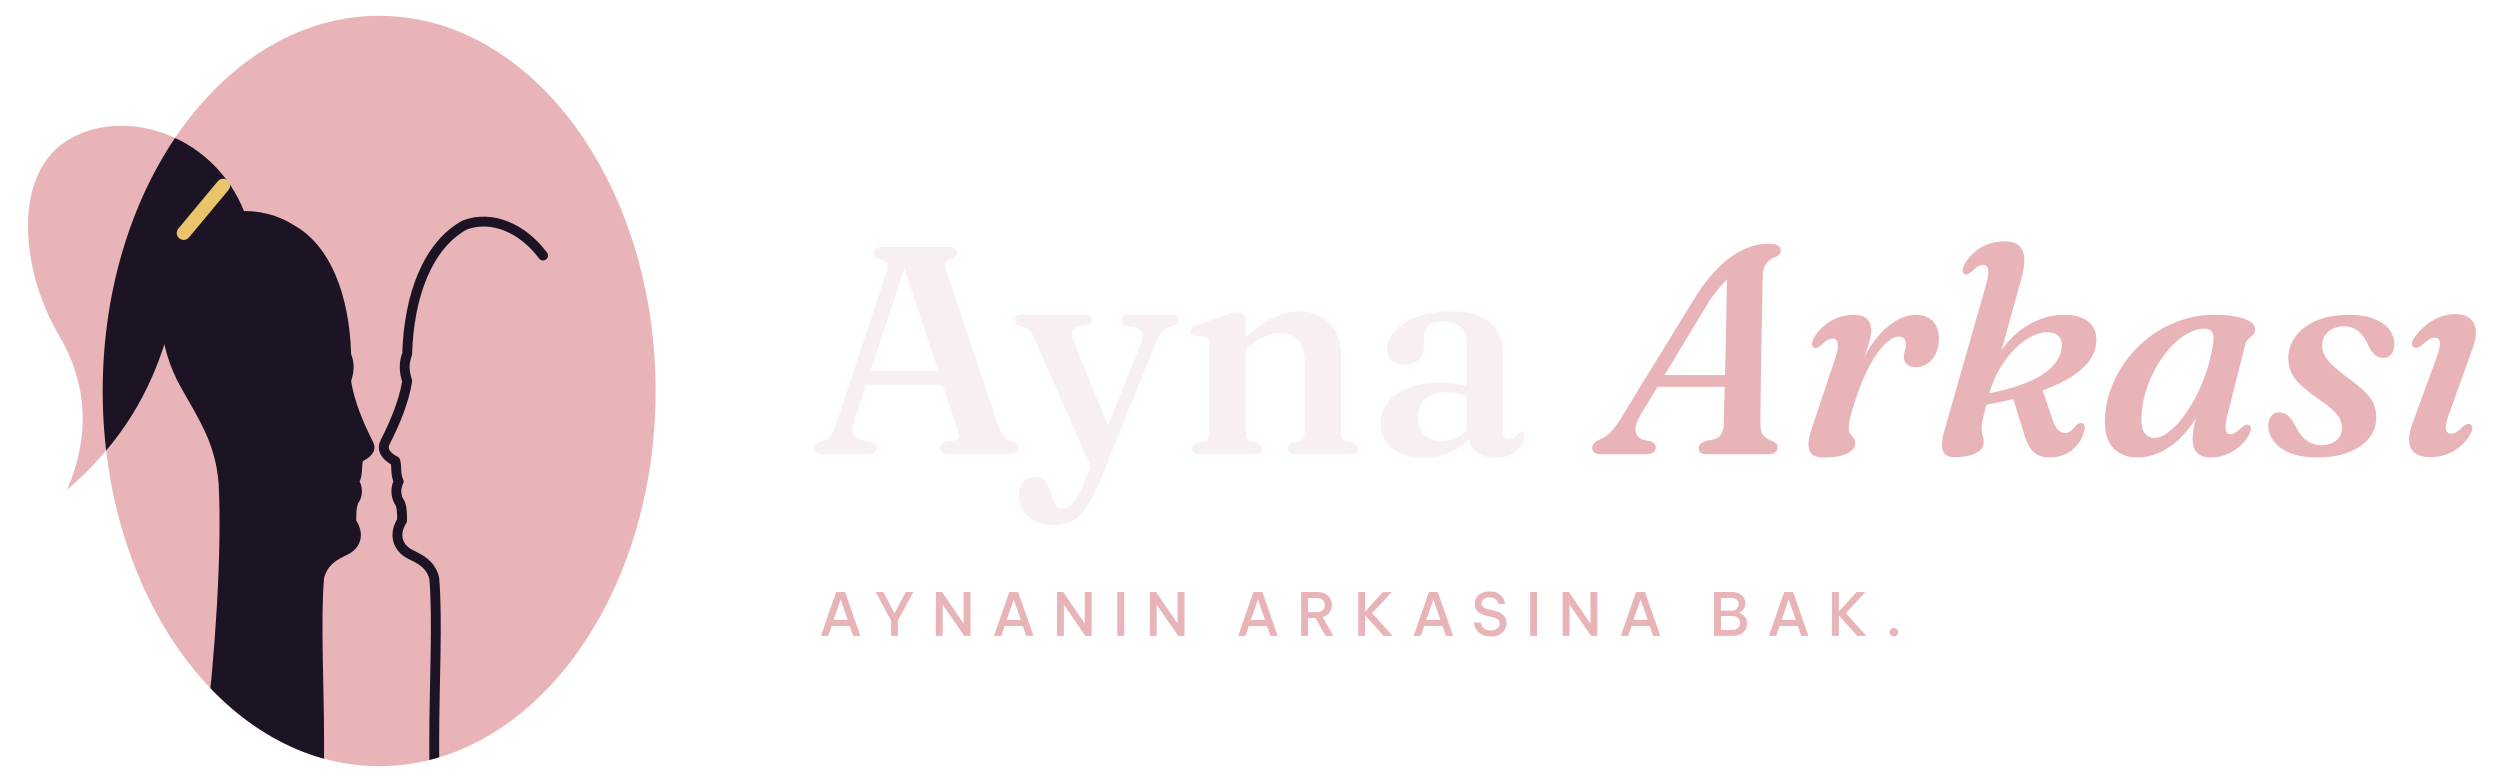
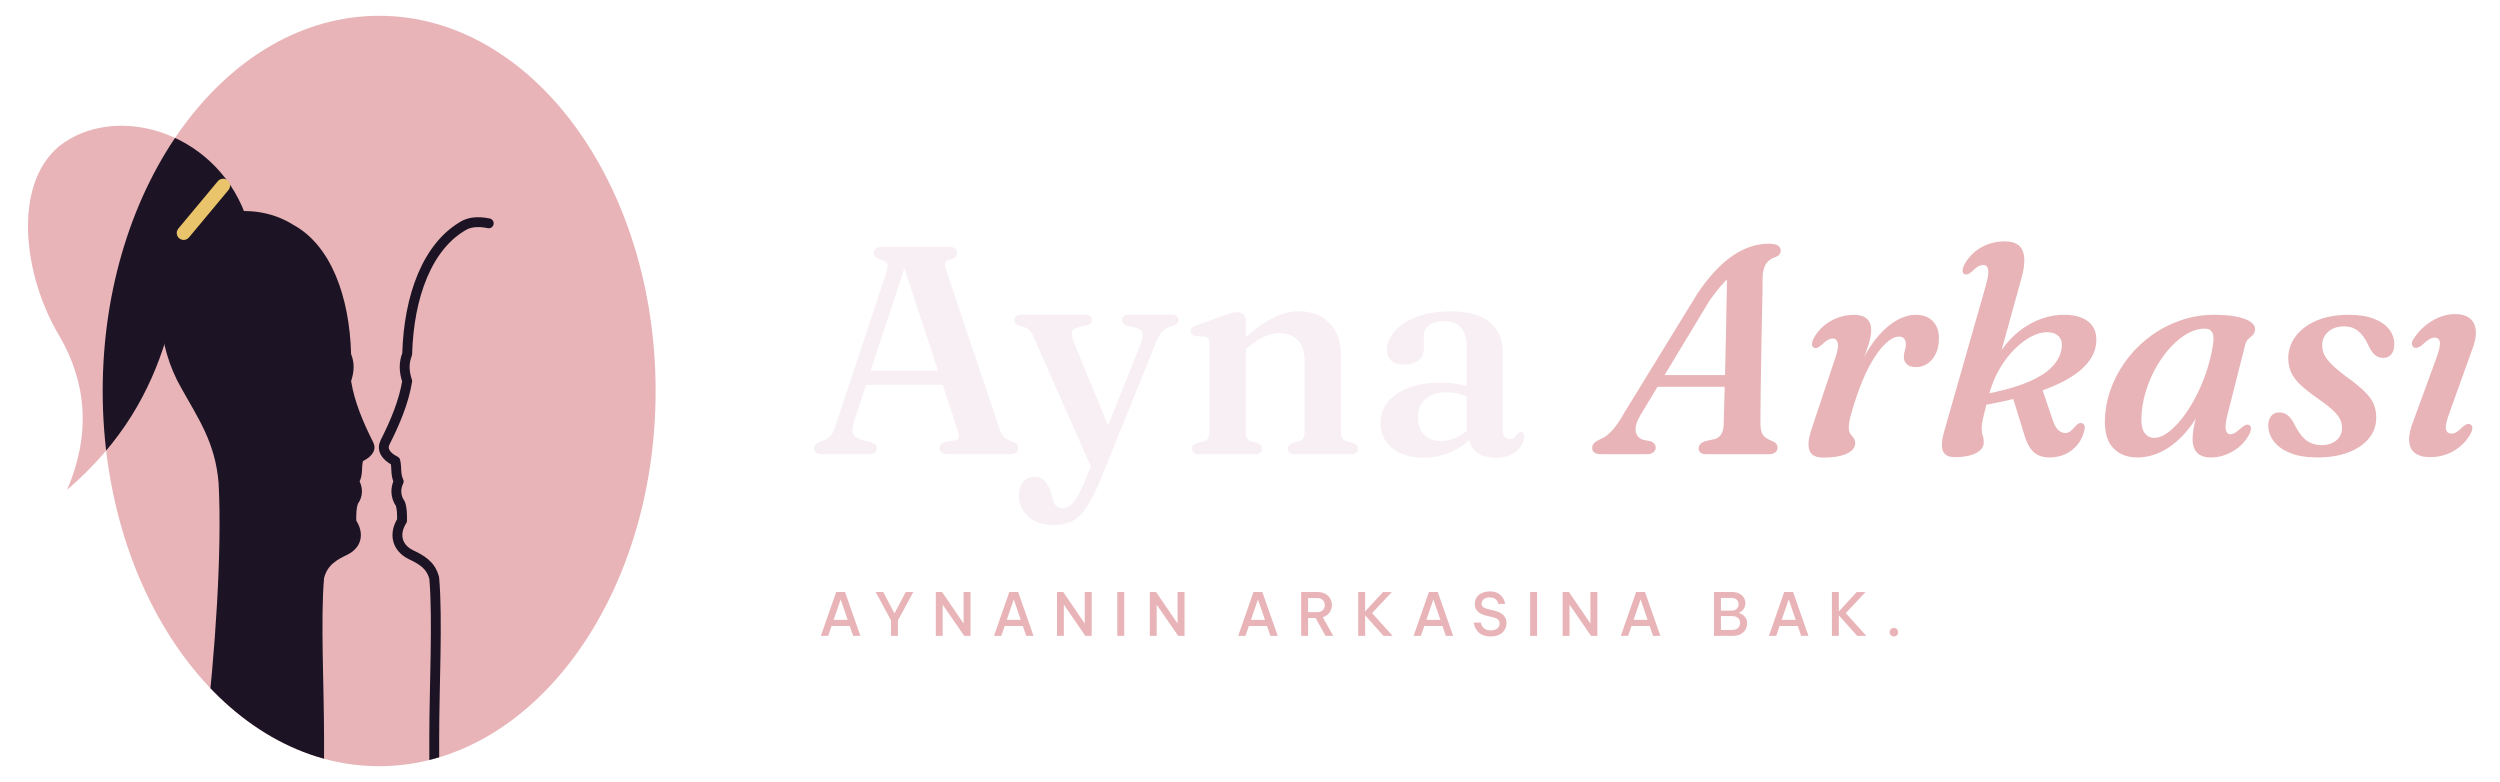
<svg xmlns="http://www.w3.org/2000/svg" viewBox="0 0 1266 396" role="img">
  <g transform="translate(-8,-52)">
    <defs>
      <clipPath id="hdarkc">
        <ellipse cx="200" cy="250" rx="140" ry="190" />
      </clipPath>
    </defs>
    <ellipse cx="200" cy="250" rx="140" ry="190" fill="#E8B4B8" />
    <path d="M132,160 C116,118 66,104 38,126 C14,146 20,192 38,222 C52,246 54,272 42,300 C70,276 84,250 92,224 L120,200 Z" fill="#E8B4B8" />
    <g clip-path="url(#hdarkc)">
      <path d="M 156.6,165.9 C 175.5,176.2 185.0,202.0 185.8,231.3 C 187.5,235.6 187.5,239.9 185.8,245.0 C 187.5,255.4 191.8,265.7 197.0,276.0 C 198.7,279.4 197.0,282.9 191.8,285.5 C 191.0,288.9 191.8,292.3 190.1,295.8 C 191.8,299.2 191.8,303.5 189.3,307.0 C 188.4,309.5 188.4,312.1 188.4,315.6 C 192.7,322.4 191.0,329.3 184.1,332.8 C 178.9,335.3 173.8,337.9 172.1,344.8 C 170.3,365.4 172.1,399.8 172.1,425.6 L 172.1,520.2 L 111.9,520.2 L 111.9,425.6 C 117.0,382.6 120.5,331.0 118.7,296.6 C 117.0,276.0 108.4,264.0 99.8,248.5 C 87.8,227.8 84.3,196.9 98.1,176.2 C 110.1,157.3 137.7,153.9 156.6,165.9 Z" fill="#1C1424" />
      <path d="M132,160 C116,118 66,104 38,126 C14,146 20,192 38,222 C52,246 54,272 42,300 C70,276 84,250 92,224 L120,200 Z" fill="#1C1424" />
      <path d="M101,170 L121,146" stroke="#E9C46A" stroke-width="7" stroke-linecap="round" fill="none" />
-       <path d="M 117.0,181.4 C 127.3,167.6 142.8,160.8 156.6,165.9 C 175.5,176.2 185.0,202.0 185.8,231.3 C 187.5,235.6 187.5,239.9 185.8,245.0 C 187.5,255.4 191.8,265.7 197.0,276.0 C 198.7,279.4 197.0,282.9 191.8,285.5 C 191.0,288.9 191.8,292.3 190.1,295.8 C 191.8,299.2 191.8,303.5 189.3,307.0 C 188.4,309.5 188.4,312.1 188.4,315.6 C 192.7,322.4 191.0,329.3 184.1,332.8 C 178.9,335.3 173.8,337.9 172.1,344.8 C 170.3,365.4 172.1,399.8 172.1,425.6 L 172.1,520.2" transform="translate(400,0) scale(-1,1)" fill="none" stroke="#1C1424" stroke-width="5" stroke-linecap="round" stroke-linejoin="round" />
+       <path d="M 144.5,165.1 C 148.8,164.2 153.1,164.2 156.6,165.9 C 175.5,176.2 185.0,202.0 185.8,231.3 C 187.5,235.6 187.5,239.9 185.8,245.0 C 187.5,255.4 191.8,265.7 197.0,276.0 C 198.7,279.4 197.0,282.9 191.8,285.5 C 191.0,288.9 191.8,292.3 190.1,295.8 C 191.8,299.2 191.8,303.5 189.3,307.0 C 188.4,309.5 188.4,312.1 188.4,315.6 C 192.7,322.4 191.0,329.3 184.1,332.8 C 178.9,335.3 173.8,337.9 172.1,344.8 C 170.3,365.4 172.1,399.8 172.1,425.6 L 172.1,520.2" transform="translate(400,0) scale(-1,1)" fill="none" stroke="#1C1424" stroke-width="5" stroke-linecap="round" stroke-linejoin="round" />
    </g>
  </g>
  <path transform="translate(410.0,230)" d="M26.025 -42.225H70.5L70.95 -35.1H25.425ZM33.975 -3.075Q33.975 -1.725 32.962 -0.862Q31.95 0.0 29.775 0.0H6.45Q4.275 0.0 3.262 -0.825Q2.25 -1.65 2.25 -3.075Q2.25 -4.05 2.85 -4.762Q3.45 -5.475 5.1 -6.225L7.725 -7.2Q9.975 -8.25 11.137 -9.938Q12.3 -11.625 13.65 -15.975L38.85 -92.1Q39.825 -95.1 39.337 -96.412Q38.85 -97.725 36.15 -98.475Q34.125 -99.15 33.3 -99.975Q32.475 -100.8 32.475 -102.0Q32.475 -103.425 33.525 -104.213Q34.575 -105.0 36.675 -105.0H70.5Q72.675 -105.0 73.65 -104.213Q74.625 -103.425 74.625 -102.0Q74.625 -100.725 73.838 -99.9Q73.05 -99.075 71.1 -98.55Q69.0 -98.025 68.625 -97.012Q68.25 -96.0 69.0 -93.675L95.7 -14.025Q96.75 -10.65 98.137 -9.0Q99.525 -7.35 102.075 -6.675Q104.175 -5.925 104.925 -5.137Q105.675 -4.35 105.675 -3.075Q105.675 -1.725 104.625 -0.862Q103.575 0.0 101.4 0.0H69.975Q67.875 0.0 66.825 -0.862Q65.775 -1.725 65.775 -3.075Q65.775 -4.275 66.525 -5.025Q67.275 -5.775 68.85 -6.225L73.65 -7.05Q75.6 -7.575 75.6 -8.887Q75.6 -10.2 74.625 -13.05L47.025 -97.05L49.35 -98.325L22.575 -16.95Q21.675 -14.025 21.675 -12.188Q21.675 -10.35 22.837 -9.188Q24.0 -8.025 26.475 -7.125L30.9 -6.15Q32.475 -5.625 33.225 -4.95Q33.975 -4.275 33.975 -3.075ZM153.0 -9.975 143.325 8.325 113.55 -59.025Q112.2 -62.1 110.812 -63.187Q109.425 -64.275 106.35 -65.025Q104.925 -65.475 104.325 -66.15Q103.725 -66.825 103.725 -67.875Q103.725 -69.225 104.7 -69.975Q105.675 -70.725 107.4 -70.725H139.275Q141.0 -70.725 141.975 -70.012Q142.95 -69.3 142.95 -67.95Q142.95 -66.825 142.275 -66.15Q141.6 -65.475 140.025 -65.1L137.025 -64.575Q133.5 -63.825 132.9 -62.1Q132.3 -60.375 134.1 -55.95ZM139.5 13.275 144.9 -0.075 147.225 -4.725 167.4 -55.2Q169.125 -59.625 168.525 -61.575Q167.925 -63.525 164.325 -64.275L161.175 -64.95Q159.6 -65.325 158.887 -66.075Q158.175 -66.825 158.175 -67.95Q158.175 -69.3 159.15 -70.012Q160.125 -70.725 161.775 -70.725H183.15Q184.875 -70.725 185.85 -69.975Q186.825 -69.225 186.825 -67.875Q186.825 -66.975 186.188 -66.262Q185.55 -65.55 183.975 -64.95Q180.525 -63.975 178.8 -62.362Q177.075 -60.75 175.425 -56.7L147.675 12.075Q143.775 21.525 140.363 26.7Q136.95 31.875 133.012 33.862Q129.075 35.85 123.6 35.85Q115.425 35.85 110.7 31.538Q105.975 27.225 105.975 21.0Q105.975 16.5 108.112 13.988Q110.25 11.475 113.85 11.475Q117.3 11.475 119.175 13.613Q121.05 15.75 122.1 19.35L122.925 22.05Q123.45 24.75 124.8 26.062Q126.15 27.375 127.95 27.375Q129.825 27.375 131.512 26.288Q133.2 25.2 135.15 22.163Q137.1 19.125 139.5 13.275ZM220.875 -67.575V-11.175Q220.875 -9.0 221.55 -7.95Q222.225 -6.9 223.65 -6.45L226.725 -5.7Q229.05 -4.8 229.05 -2.925Q229.05 0.0 225.225 0.0H197.4Q195.45 0.0 194.55 -0.75Q193.65 -1.5 193.65 -2.775Q193.65 -3.825 194.287 -4.537Q194.925 -5.25 196.275 -5.7L199.575 -6.45Q201.0 -6.9 201.712 -7.912Q202.425 -8.925 202.425 -11.1V-55.95Q202.425 -57.75 201.825 -58.537Q201.225 -59.325 199.95 -59.55L195.45 -59.775Q194.1 -60.0 193.537 -60.638Q192.975 -61.275 192.975 -62.175Q192.975 -63.3 193.65 -64.012Q194.325 -64.725 196.2 -65.325L209.4 -70.125Q211.95 -71.025 213.562 -71.475Q215.175 -71.925 216.525 -71.925Q218.7 -71.925 219.787 -70.725Q220.875 -69.525 220.875 -67.575ZM218.625 -51.3 215.475 -54.525 218.55 -57.225Q227.775 -65.625 234.675 -69.0Q241.575 -72.375 247.8 -72.375Q257.4 -72.375 263.25 -66.338Q269.1 -60.3 269.1 -49.95V-11.4Q269.1 -9.075 269.85 -7.987Q270.6 -6.9 272.1 -6.45L275.025 -5.7Q276.375 -5.25 277.012 -4.537Q277.65 -3.825 277.65 -2.775Q277.65 -1.5 276.788 -0.75Q275.925 0.0 273.975 0.0H246.0Q242.175 0.0 242.175 -2.925Q242.175 -4.8 244.5 -5.7L247.725 -6.45Q249.225 -6.9 249.938 -8.025Q250.65 -9.15 250.65 -11.4V-47.25Q250.65 -54.3 247.162 -57.787Q243.675 -61.275 237.9 -61.275Q234.375 -61.275 230.287 -59.513Q226.2 -57.75 221.775 -53.925ZM333.9 -9.375V-10.875L332.7 -11.25V-55.05Q332.7 -60.975 329.737 -64.162Q326.775 -67.35 321.375 -67.35Q316.275 -67.35 313.65 -65.212Q311.025 -63.075 311.025 -60.075V-53.775Q311.025 -49.725 308.362 -47.55Q305.7 -45.375 300.9 -45.375Q296.7 -45.375 294.525 -47.4Q292.35 -49.425 292.35 -52.95Q292.35 -57.675 296.1 -62.1Q299.85 -66.525 307.087 -69.412Q314.325 -72.3 324.75 -72.3Q338.025 -72.3 344.512 -66.75Q351.0 -61.2 351.0 -51.9V-12.075Q351.0 -9.825 351.9 -8.737Q352.8 -7.65 354.375 -7.65Q356.175 -7.65 356.962 -8.475Q357.75 -9.3 358.35 -10.125Q358.8 -10.575 359.212 -10.912Q359.625 -11.25 360.225 -11.25Q361.05 -11.25 361.462 -10.65Q361.875 -10.05 361.875 -9.0Q361.875 -6.675 360.262 -4.162Q358.65 -1.65 355.462 0.075Q352.275 1.8 347.55 1.8Q341.25 1.8 337.575 -1.125Q333.9 -4.05 333.9 -9.375ZM289.125 -15.675Q289.125 -24.75 297.262 -30.488Q305.4 -36.225 319.95 -36.225Q324.975 -36.225 329.062 -35.325Q333.15 -34.425 336.225 -33.0L334.8 -28.575Q331.95 -29.775 328.987 -30.562Q326.025 -31.35 322.5 -31.35Q315.75 -31.35 311.887 -27.975Q308.025 -24.6 308.025 -18.675Q308.025 -12.9 311.25 -9.787Q314.475 -6.675 319.5 -6.675Q324.0 -6.675 328.163 -8.737Q332.325 -10.8 335.25 -14.55L336.9 -10.65Q332.55 -4.725 325.613 -1.462Q318.675 1.8 310.875 1.8Q301.2 1.8 295.163 -2.962Q289.125 -7.725 289.125 -15.675Z" fill="#F7EFF3" />
  <path transform="translate(810.7,230)" d="M20.025 -19.8Q17.025 -14.7 17.625 -11.512Q18.225 -8.325 21.45 -7.275L25.2 -6.525Q26.55 -6.0 27.15 -5.175Q27.75 -4.35 27.75 -3.45Q27.75 -1.875 26.55 -0.938Q25.35 0.0 23.175 0.0H0.075Q-2.175 0.0 -3.3 -0.825Q-4.425 -1.65 -4.425 -3.15Q-4.425 -4.575 -3.45 -5.588Q-2.475 -6.6 0.075 -7.8Q2.775 -8.775 5.737 -12.075Q8.7 -15.375 11.625 -20.625L48.9 -81.375Q57.675 -94.35 66.637 -100.463Q75.6 -106.575 84.9 -106.575Q88.275 -106.575 89.662 -105.638Q91.05 -104.7 91.05 -103.125Q91.05 -102.0 90.45 -101.213Q89.85 -100.425 88.425 -99.825Q85.425 -98.925 83.737 -96.562Q82.05 -94.2 81.9 -89.625Q81.9 -86.925 81.825 -82.162Q81.75 -77.4 81.6 -71.287Q81.45 -65.175 81.338 -58.388Q81.225 -51.6 81.112 -44.888Q81.0 -38.175 80.925 -32.25Q80.85 -26.325 80.812 -21.862Q80.775 -17.4 80.775 -15.15Q80.85 -12.75 81.375 -11.175Q81.9 -9.6 83.287 -8.512Q84.675 -7.425 87.225 -6.45Q89.475 -5.325 89.475 -3.3Q89.475 -1.875 88.312 -0.938Q87.15 0.0 84.975 0.0H53.1Q51.225 0.0 50.362 -0.862Q49.5 -1.725 49.5 -3.0Q49.5 -4.275 50.362 -5.137Q51.225 -6.0 52.8 -6.6L57.6 -7.65Q59.85 -8.325 60.975 -10.2Q62.1 -12.075 62.175 -15.075Q62.25 -17.775 62.362 -22.5Q62.475 -27.225 62.662 -33.3Q62.85 -39.375 63.0 -46.2Q63.15 -53.025 63.3 -59.888Q63.45 -66.75 63.562 -73.088Q63.675 -79.425 63.787 -84.562Q63.9 -89.7 63.9 -92.85L67.875 -91.575Q66.525 -90.825 64.688 -89.25Q62.85 -87.675 60.45 -84.862Q58.05 -82.05 54.9 -77.625ZM24.45 -34.125 26.25 -40.05H68.55L68.025 -34.125ZM107.85 -53.925Q106.875 -54.375 106.875 -55.688Q106.875 -57.0 107.85 -58.875Q109.8 -62.4 112.912 -65.025Q116.025 -67.65 119.962 -69.112Q123.9 -70.575 128.25 -70.575Q132.45 -70.575 134.662 -68.588Q136.875 -66.6 136.875 -62.85Q136.875 -59.775 135.6 -55.763Q134.325 -51.75 132.637 -47.4Q130.95 -43.05 129.562 -39.037Q128.175 -35.025 127.95 -31.95L126.675 -32.175Q129.225 -41.325 132.9 -48.45Q136.575 -55.575 141.0 -60.487Q145.425 -65.4 150.112 -67.987Q154.8 -70.575 159.3 -70.575Q165.225 -70.575 168.3 -67.125Q171.375 -63.675 171.15 -58.125Q171.075 -53.7 169.425 -50.55Q167.775 -47.4 165.225 -45.75Q162.675 -44.1 159.675 -44.1Q156.375 -44.1 154.875 -45.6Q153.375 -47.1 153.375 -49.05Q153.375 -50.775 153.9 -52.35Q154.425 -53.925 154.425 -55.575Q154.425 -57.375 153.6 -58.462Q152.775 -59.55 150.975 -59.55Q147.9 -59.55 144.075 -55.987Q140.25 -52.425 136.312 -45.3Q132.375 -38.175 128.85 -27.375Q127.125 -22.125 126.337 -18.975Q125.55 -15.825 125.55 -13.35Q125.55 -11.325 126.337 -10.275Q127.125 -9.225 127.95 -8.25Q128.775 -7.275 128.775 -5.4Q128.775 -3.45 126.937 -1.8Q125.1 -0.15 121.5 0.787Q117.9 1.725 112.575 1.725Q108.75 1.725 106.912 0.037Q105.075 -1.65 105.112 -5.025Q105.15 -8.4 106.875 -13.35L118.5 -48.15Q120.525 -53.925 119.962 -56.25Q119.4 -58.575 117.45 -58.575Q116.25 -58.575 114.937 -57.862Q113.625 -57.15 111.675 -55.275Q110.4 -54.15 109.537 -53.85Q108.675 -53.55 107.85 -53.925ZM194.925 -85.425 173.775 -11.325Q172.65 -7.35 172.688 -4.425Q172.725 -1.5 174.262 0.0Q175.8 1.5 179.1 1.5Q183.675 1.5 186.975 0.6Q190.275 -0.3 192.075 -2.025Q193.875 -3.75 193.875 -5.925Q193.875 -8.025 193.35 -9.488Q192.825 -10.95 192.825 -12.975Q192.825 -14.175 193.05 -15.75Q193.275 -17.325 194.1 -20.7Q194.925 -24.075 196.575 -30.3Q198.45 -37.275 201.862 -43.162Q205.275 -49.05 209.587 -53.287Q213.9 -57.525 218.362 -59.775Q222.825 -62.025 226.875 -61.725Q230.55 -61.425 232.238 -59.212Q233.925 -57.0 233.25 -53.25Q232.425 -48.225 228.15 -43.913Q223.875 -39.6 215.137 -36.075Q206.4 -32.55 192.15 -29.925V-24.525Q211.425 -27.825 224.1 -32.475Q236.775 -37.125 243.337 -42.975Q249.9 -48.825 250.725 -55.575Q251.625 -62.55 247.65 -66.412Q243.675 -70.275 235.725 -70.575Q229.275 -70.8 223.275 -68.662Q217.275 -66.525 212.1 -62.512Q206.925 -58.5 203.025 -52.912Q199.125 -47.325 196.875 -40.575L200.025 -42.3L212.925 -88.95Q214.2 -93.45 214.387 -96.975Q214.575 -100.5 213.637 -102.9Q212.7 -105.3 210.412 -106.537Q208.125 -107.775 204.45 -107.775Q200.025 -107.775 196.087 -106.35Q192.15 -104.925 189.113 -102.3Q186.075 -99.675 184.125 -96.15Q183.15 -94.275 183.15 -92.962Q183.15 -91.65 184.05 -91.2Q184.875 -90.825 185.738 -91.125Q186.6 -91.425 187.95 -92.55Q189.825 -94.425 191.175 -95.137Q192.525 -95.85 193.65 -95.85Q195.6 -95.85 196.087 -93.562Q196.575 -91.275 194.925 -85.425ZM208.2 -30.0 214.2 -10.5Q215.925 -4.35 218.775 -1.425Q221.625 1.5 226.725 1.65Q231.3 1.725 234.975 0.075Q238.65 -1.575 241.237 -4.688Q243.825 -7.8 244.8 -12.0Q245.25 -13.725 244.838 -14.625Q244.425 -15.525 243.525 -15.75Q242.775 -15.9 241.95 -15.562Q241.125 -15.225 240.0 -13.875Q239.025 -12.6 237.712 -11.587Q236.4 -10.575 234.825 -10.725Q232.875 -10.875 231.3 -12.525Q229.725 -14.175 228.45 -18.3L223.2 -33.75ZM317.475 -20.7Q315.9 -14.7 316.425 -12.412Q316.95 -10.125 318.675 -10.125Q319.95 -10.125 321.188 -10.875Q322.425 -11.625 324.375 -13.425Q325.725 -14.55 326.587 -14.85Q327.45 -15.15 328.2 -14.775Q329.175 -14.325 329.175 -13.012Q329.175 -11.7 328.2 -9.825Q325.35 -4.575 320.025 -1.463Q314.7 1.65 308.925 1.65Q304.2 1.65 301.913 -0.712Q299.625 -3.075 299.625 -7.5Q299.625 -9.225 299.887 -11.325Q300.15 -13.425 300.825 -16.35Q301.5 -19.275 302.7 -23.475Q303.9 -27.675 305.7 -33.6L307.2 -30.525Q303.45 -20.325 297.825 -13.125Q292.2 -5.925 285.487 -2.138Q278.775 1.65 271.65 1.65Q263.325 1.65 258.788 -3.862Q254.25 -9.375 255.45 -21.075Q256.2 -28.575 259.275 -35.775Q262.35 -42.975 267.375 -49.275Q272.4 -55.575 279.075 -60.337Q285.75 -65.1 293.737 -67.838Q301.725 -70.575 310.575 -70.575Q317.625 -70.575 322.312 -69.562Q327.0 -68.55 329.25 -66.825Q331.5 -65.1 331.275 -63.0Q331.05 -61.2 330.037 -60.262Q329.025 -59.325 327.938 -58.387Q326.85 -57.45 326.325 -55.65ZM273.9 -21.675Q273.15 -14.25 274.987 -11.25Q276.825 -8.25 280.2 -8.25Q283.35 -8.25 286.912 -10.8Q290.475 -13.35 294.075 -17.85Q297.675 -22.35 300.863 -28.312Q304.05 -34.275 306.45 -41.25Q308.85 -48.225 309.975 -55.575Q310.65 -59.775 309.562 -61.688Q308.475 -63.6 305.85 -63.6Q301.5 -63.6 297.188 -61.2Q292.875 -58.8 288.938 -54.638Q285.0 -50.475 281.812 -45.112Q278.625 -39.75 276.562 -33.75Q274.5 -27.75 273.9 -21.675ZM364.875 -4.575Q369.525 -4.575 372.413 -7.012Q375.3 -9.45 375.3 -13.275Q375.3 -15.6 374.325 -17.662Q373.35 -19.725 370.725 -22.2Q368.1 -24.675 363.0 -28.2Q357.375 -32.175 354.113 -35.287Q350.85 -38.4 349.462 -41.587Q348.075 -44.775 348.075 -48.825Q348.15 -54.75 351.788 -59.663Q355.425 -64.575 362.25 -67.575Q369.075 -70.575 378.75 -70.575Q386.325 -70.575 391.425 -68.588Q396.525 -66.6 399.15 -63.225Q401.775 -59.85 401.775 -55.8Q401.775 -52.425 400.275 -50.587Q398.775 -48.75 396.15 -48.75Q393.75 -48.75 391.913 -50.325Q390.075 -51.9 388.275 -55.875Q386.175 -60.225 383.325 -62.475Q380.475 -64.725 376.5 -64.725Q371.4 -64.725 368.325 -62.025Q365.25 -59.325 365.25 -55.05Q365.25 -52.725 366.225 -50.55Q367.2 -48.375 369.863 -45.675Q372.525 -42.975 377.55 -39.225Q383.55 -34.875 386.85 -31.612Q390.15 -28.35 391.388 -25.275Q392.625 -22.2 392.625 -18.45Q392.625 -12.6 388.95 -8.062Q385.275 -3.525 378.6 -0.938Q371.925 1.65 362.775 1.65Q354.6 1.65 349.05 -0.6Q343.5 -2.85 340.725 -6.562Q337.95 -10.275 337.95 -14.325Q337.95 -17.475 339.413 -19.312Q340.875 -21.15 343.425 -21.15Q346.2 -21.15 348.15 -19.387Q350.1 -17.625 351.9 -13.8Q354.6 -8.7 357.788 -6.637Q360.975 -4.575 364.875 -4.575ZM430.725 -10.425Q428.325 -10.425 427.912 -12.75Q427.5 -15.075 429.75 -21.075L440.625 -51.375Q443.4 -58.05 443.062 -62.362Q442.725 -66.675 439.987 -68.812Q437.25 -70.95 432.6 -70.95Q426.6 -70.95 420.9 -67.5Q415.2 -64.05 411.75 -58.725Q410.625 -57.225 410.662 -55.95Q410.7 -54.675 411.675 -54.075Q412.425 -53.7 413.362 -53.925Q414.3 -54.15 415.425 -54.9Q417.675 -57.075 419.25 -58.05Q420.825 -59.025 422.1 -59.025Q424.575 -59.025 424.875 -56.587Q425.175 -54.15 422.7 -47.625L411.45 -16.875Q409.05 -10.875 409.275 -6.787Q409.5 -2.7 412.2 -0.6Q414.9 1.5 419.925 1.5Q426.6 1.5 432.037 -1.762Q437.475 -5.025 440.325 -10.2Q441.3 -11.925 441.3 -13.2Q441.3 -14.475 440.4 -15.0Q439.575 -15.525 438.75 -15.262Q437.925 -15.0 436.95 -14.325Q434.775 -12.15 433.425 -11.287Q432.075 -10.425 430.725 -10.425Z" fill="#E8B4B8" />
  <path transform="translate(414.5,322)" d="M1.2 0.0 8.94 -22.2H13.44L21.21 0.0H17.52L15.81 -4.98H6.6L4.89 0.0ZM7.65 -8.1H14.76L11.22 -18.45ZM36.72 0.0V-7.8L28.95 -22.2H32.79L38.46 -11.37L44.16 -22.2H48.0L40.2 -7.8V0.0ZM59.4 0.0V-22.2H62.58L73.47 -6.24V-22.2H76.98V0.0H73.77L62.88 -15.81V0.0ZM88.86 0.0 96.6 -22.2H101.1L108.87 0.0H105.18L103.47 -4.98H94.26L92.55 0.0ZM95.31 -8.1H102.42L98.88 -18.45ZM120.75 0.0V-22.2H123.93L134.82 -6.24V-22.2H138.33V0.0H135.12L124.23 -15.81V0.0ZM151.29 0.0V-22.2H154.8V0.0ZM167.76 0.0V-22.2H170.94L181.83 -6.24V-22.2H185.34V0.0H182.13L171.24 -15.81V0.0ZM212.52 0.0 220.26 -22.2H224.76L232.53 0.0H228.84L227.13 -4.98H217.92L216.21 0.0ZM218.97 -8.1H226.08L222.54 -18.45ZM244.41 0.0V-22.2H252.66Q255.03 -22.2 256.665 -21.285Q258.3 -20.37 259.14 -18.885Q259.98 -17.4 259.98 -15.66Q259.98 -13.56 258.795 -11.85Q257.61 -10.14 255.33 -9.45L260.67 0.0H256.74L251.7 -9.06H247.92V0.0ZM252.6 -19.14H247.92V-12.0H252.6Q254.49 -12.0 255.45 -13.095Q256.41 -14.19 256.41 -15.57Q256.41 -16.95 255.45 -18.045Q254.49 -19.14 252.6 -19.14ZM273.3 0.0V-22.2H276.81V-12.36L285.84 -22.17H290.31L280.32 -11.52L290.73 0.0H286.11L276.81 -10.38V0.0ZM301.35 0.0 309.09 -22.2H313.59L321.36 0.0H317.67L315.96 -4.98H306.75L305.04 0.0ZM307.8 -8.1H314.91L311.37 -18.45ZM340.32 0.3Q338.34 0.3 336.915 -0.21Q335.49 -0.72 334.56 -1.515Q333.63 -2.31 333.075 -3.21Q332.52 -4.11 332.25 -4.905Q331.98 -5.7 331.89 -6.21Q331.8 -6.72 331.8 -6.72H335.37Q335.37 -6.72 335.46 -6.315Q335.55 -5.91 335.82 -5.325Q336.09 -4.74 336.645 -4.155Q337.2 -3.57 338.115 -3.165Q339.03 -2.76 340.44 -2.76Q342.54 -2.76 343.725 -3.75Q344.91 -4.74 344.91 -6.27Q344.91 -7.59 344.025 -8.325Q343.14 -9.06 341.43 -9.45L338.49 -10.14Q336.84 -10.5 335.445 -11.205Q334.05 -11.91 333.195 -13.11Q332.34 -14.31 332.34 -16.14Q332.34 -18.12 333.315 -19.545Q334.29 -20.97 336.015 -21.735Q337.74 -22.5 339.96 -22.5Q342.12 -22.5 343.53 -21.855Q344.94 -21.21 345.78 -20.28Q346.62 -19.35 347.025 -18.405Q347.43 -17.46 347.55 -16.815Q347.67 -16.17 347.67 -16.17H344.25Q344.25 -16.17 344.13 -16.665Q344.01 -17.16 343.575 -17.82Q343.14 -18.48 342.255 -18.975Q341.37 -19.47 339.87 -19.47Q337.8 -19.47 336.78 -18.51Q335.76 -17.55 335.76 -16.38Q335.76 -15.24 336.63 -14.565Q337.5 -13.89 338.97 -13.56L342.12 -12.81Q343.86 -12.42 345.285 -11.64Q346.71 -10.86 347.55 -9.585Q348.39 -8.31 348.39 -6.48Q348.39 -4.62 347.475 -3.075Q346.56 -1.53 344.76 -0.615Q342.96 0.3 340.32 0.3ZM360.36 0.0V-22.2H363.87V0.0ZM376.83 0.0V-22.2H380.01L390.9 -6.24V-22.2H394.41V0.0H391.2L380.31 -15.81V0.0ZM406.29 0.0 414.03 -22.2H418.53L426.3 0.0H422.61L420.9 -4.98H411.69L409.98 0.0ZM412.74 -8.1H419.85L416.31 -18.45ZM453.48 0.0V-22.2H462.6Q464.73 -22.2 466.245 -21.435Q467.76 -20.67 468.555 -19.41Q469.35 -18.15 469.35 -16.65Q469.35 -15.06 468.765 -14.055Q468.18 -13.05 467.43 -12.51Q466.68 -11.97 466.14 -11.76V-11.58Q466.89 -11.37 467.85 -10.785Q468.81 -10.2 469.515 -9.105Q470.22 -8.01 470.22 -6.27Q470.22 -4.71 469.47 -3.27Q468.72 -1.83 467.085 -0.915Q465.45 0.0 462.81 0.0ZM462.27 -19.2H456.99V-12.78H462.27Q464.19 -12.78 465.06 -13.77Q465.93 -14.76 465.93 -15.99Q465.93 -17.22 465.06 -18.21Q464.19 -19.2 462.27 -19.2ZM462.54 -10.02H456.99V-3.0H462.54Q464.01 -3.0 464.94 -3.495Q465.87 -3.99 466.29 -4.8Q466.71 -5.61 466.71 -6.51Q466.71 -7.41 466.29 -8.205Q465.87 -9.0 464.94 -9.51Q464.01 -10.02 462.54 -10.02ZM481.29 0.0 489.03 -22.2H493.53L501.3 0.0H497.61L495.9 -4.98H486.69L484.98 0.0ZM487.74 -8.1H494.85L491.31 -18.45ZM513.18 0.0V-22.2H516.69V-12.36L525.72 -22.17H530.19L520.2 -11.52L530.61 0.0H525.99L516.69 -10.38V0.0ZM544.56 0.3Q543.63 0.3 543.015 -0.345Q542.4 -0.99 542.4 -1.86Q542.4 -2.76 543.015 -3.39Q543.63 -4.02 544.56 -4.02Q545.49 -4.02 546.105 -3.39Q546.72 -2.76 546.72 -1.86Q546.72 -0.96 546.105 -0.33Q545.49 0.3 544.56 0.3Z" fill="#E8B4B8" />
</svg>
